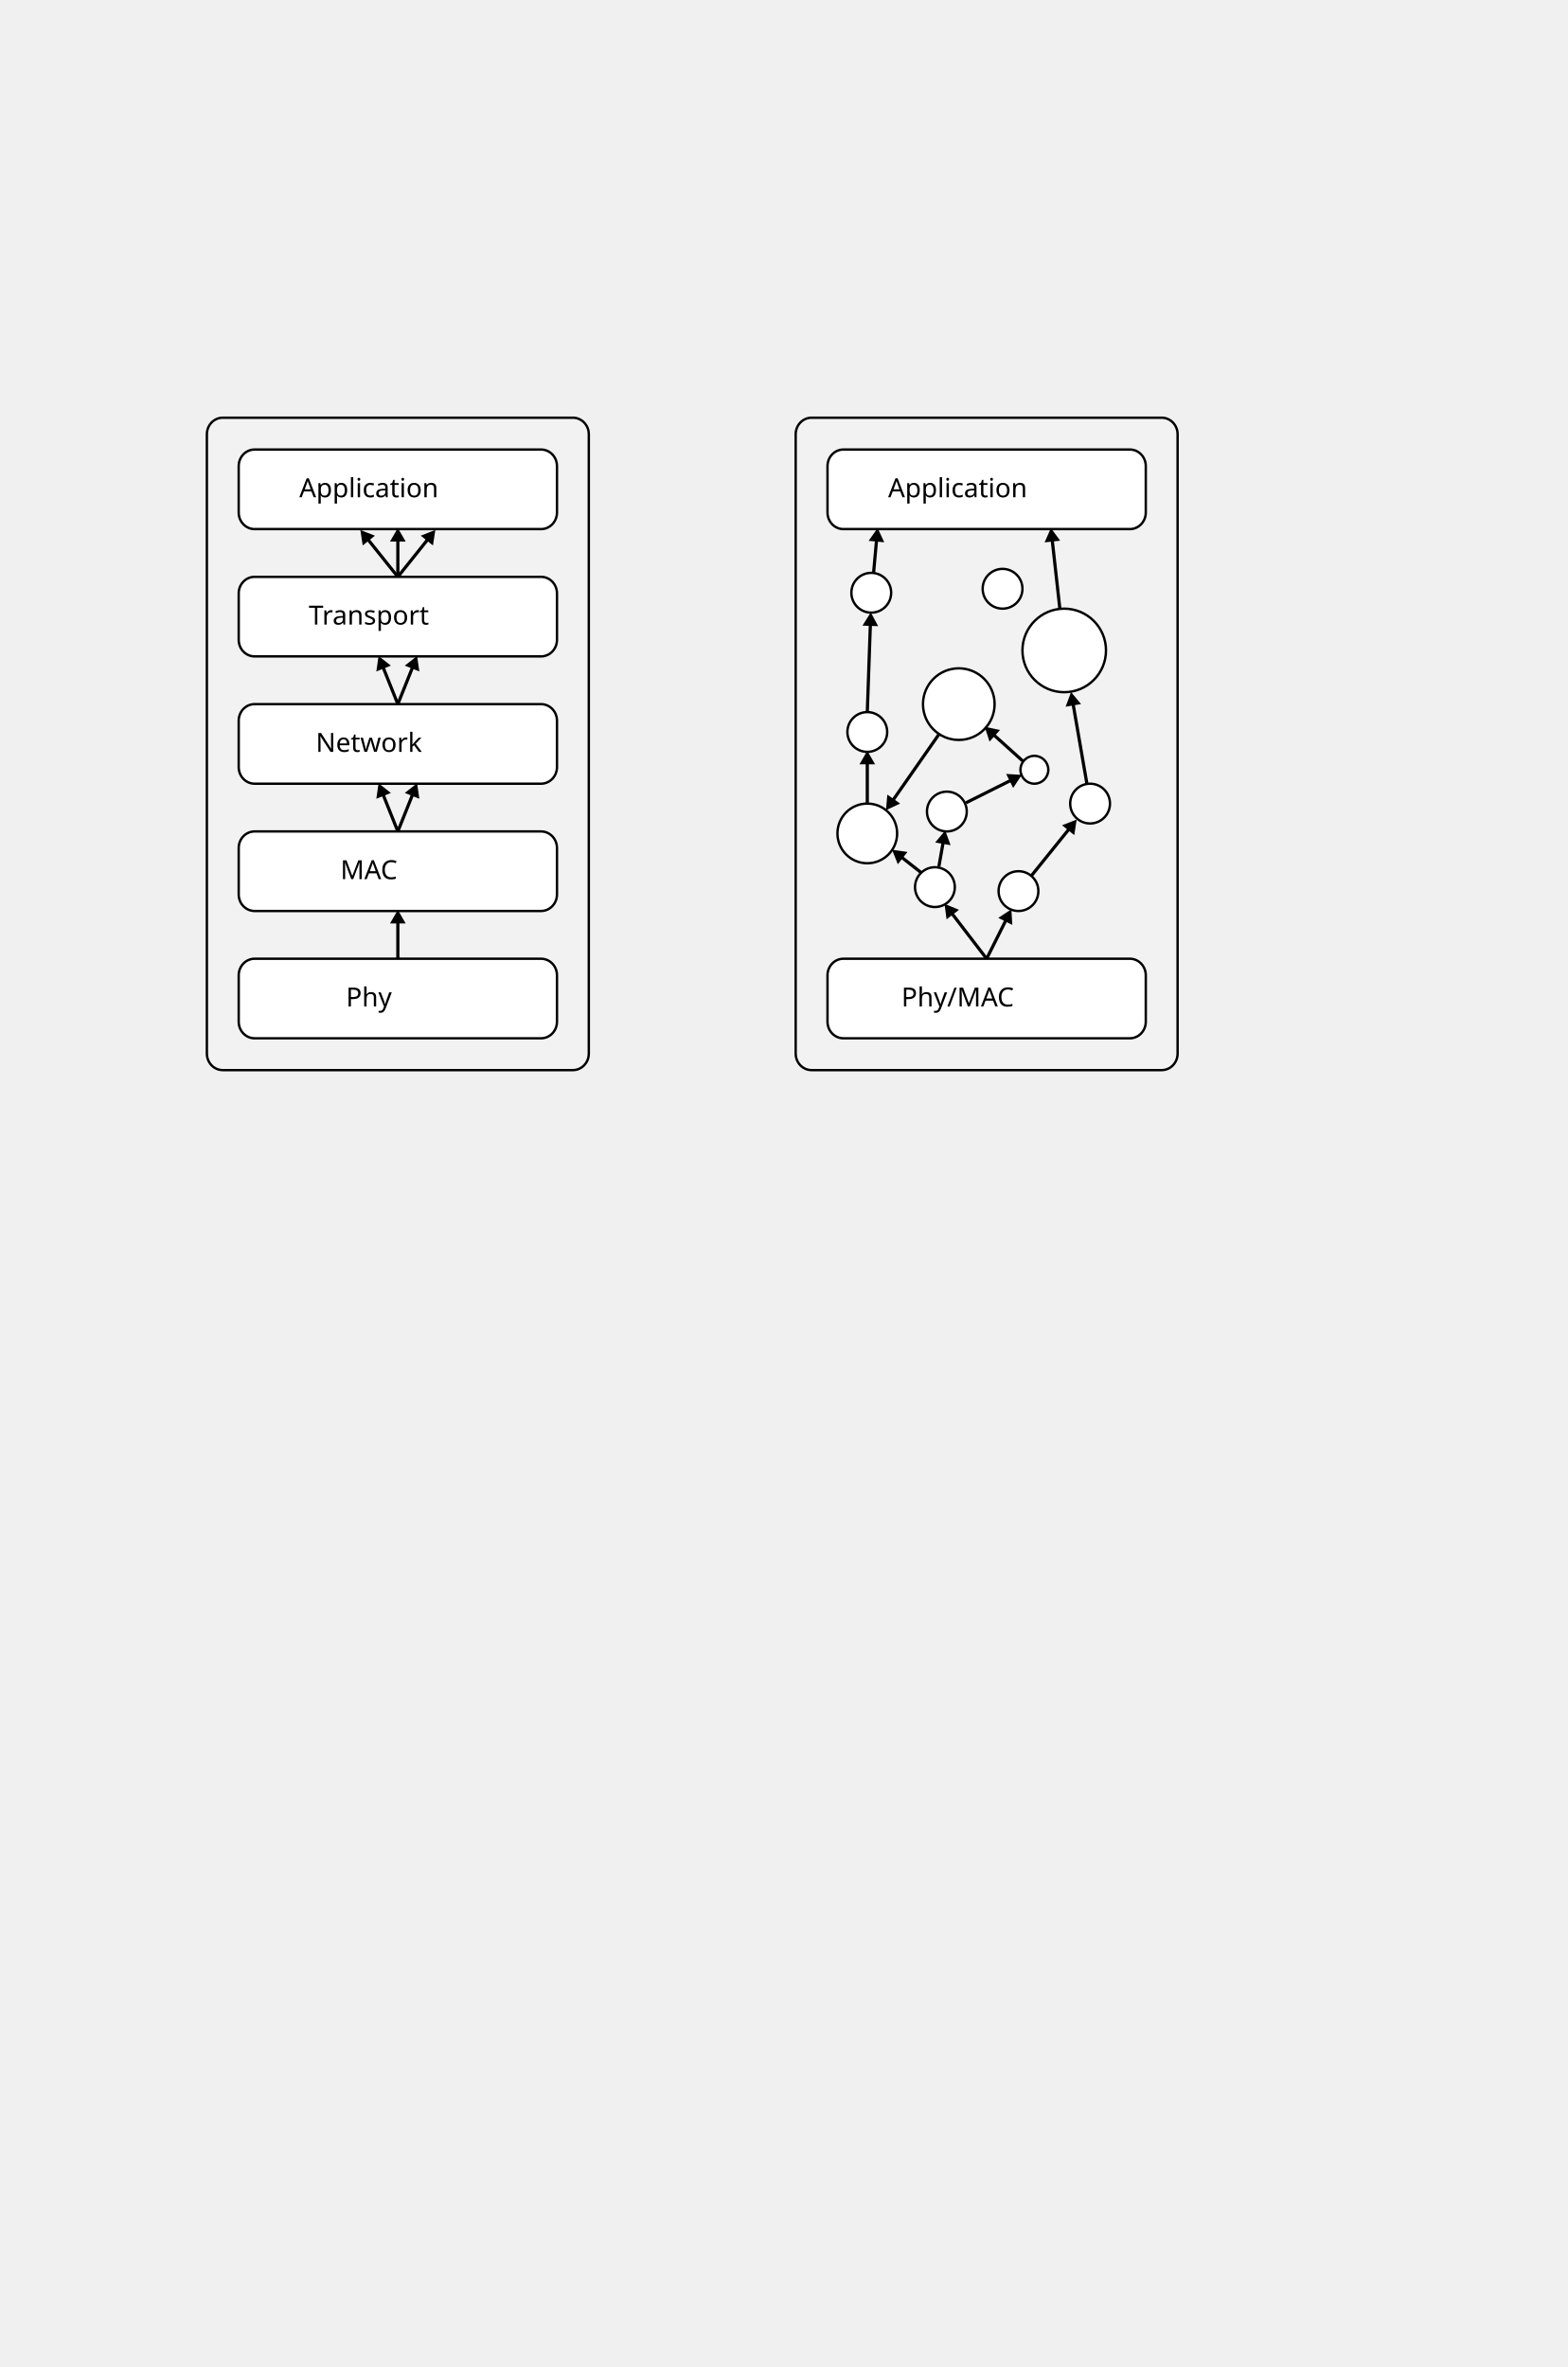
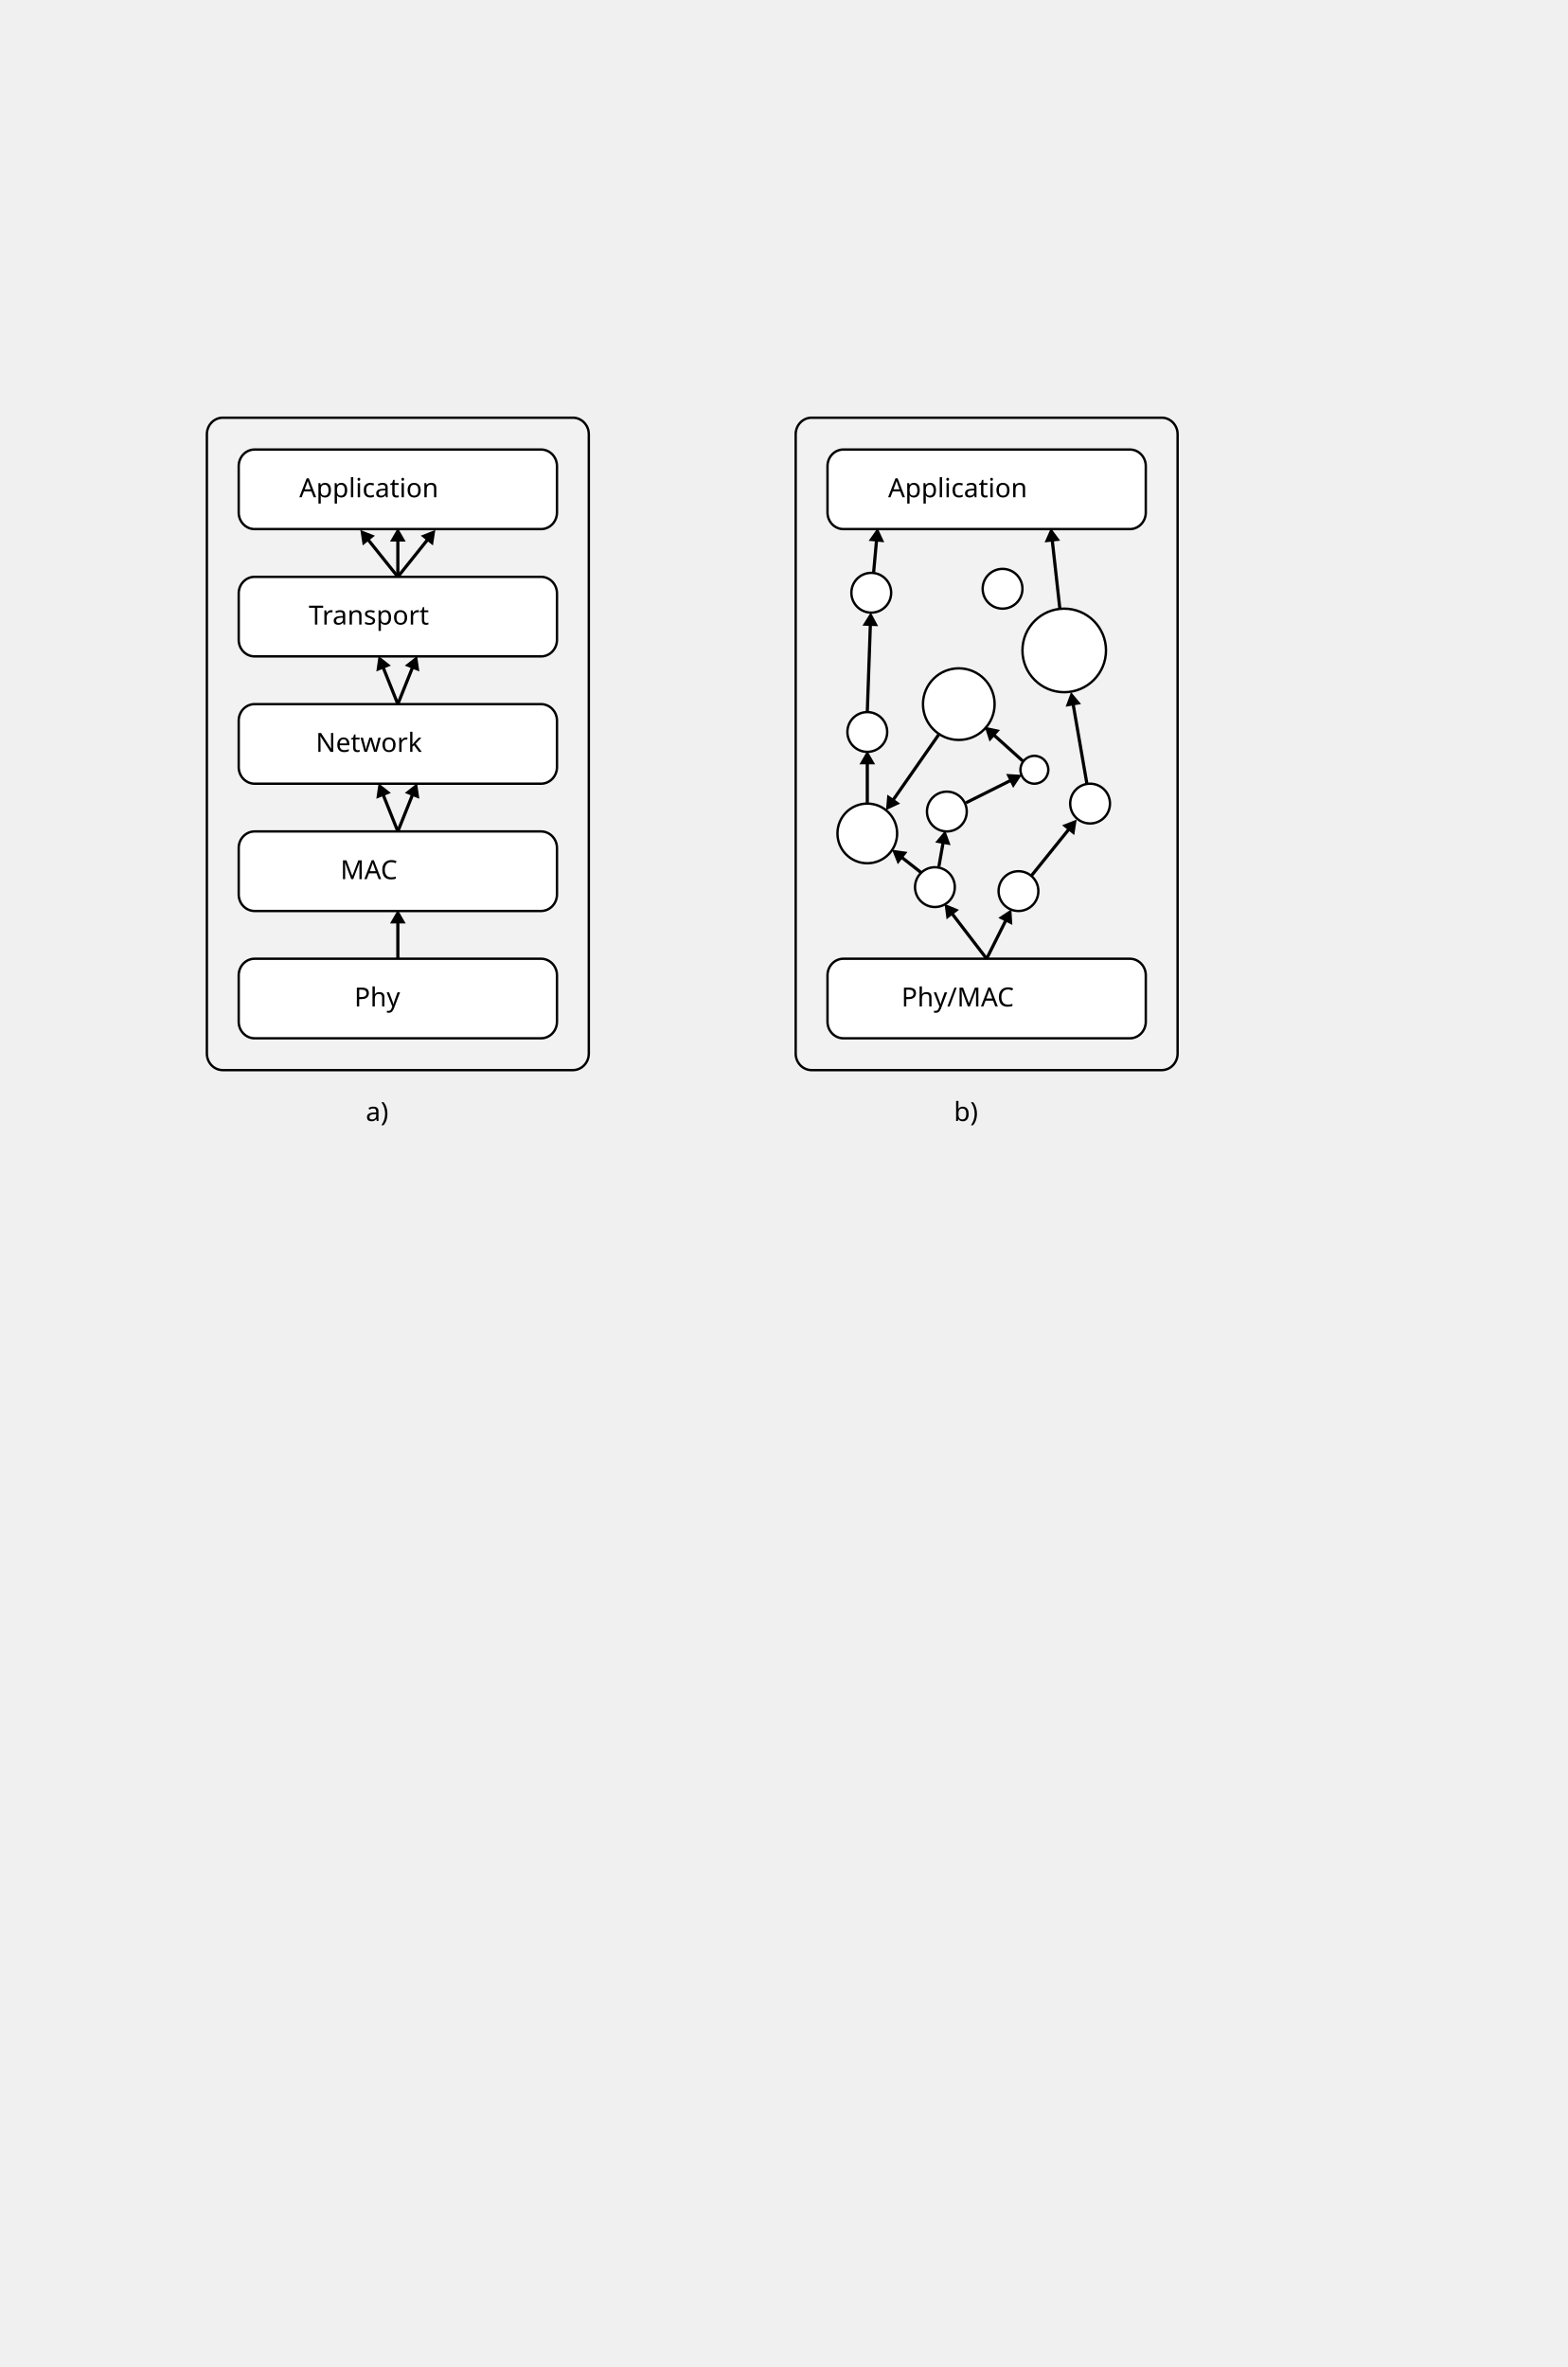
<svg xmlns="http://www.w3.org/2000/svg" xmlns:xlink="http://www.w3.org/1999/xlink" width="492.5" height="743.75" id="svg2" version="1.1">
  <defs id="defs4">
    <marker orient="auto" refY="0.0" refX="0.0" id="TriangleOutM" style="overflow:visible">
      <path id="path5419" d="M 5.77,0.0 L -2.88,5.0 L -2.88,-5.0 L 5.77,0.0 z " style="fill-rule:evenodd;stroke:#000000;stroke-width:1.0pt;marker-start:none" transform="scale(0.4)" />
    </marker>
    <marker orient="auto" refY="0.0" refX="0.0" id="Arrow1Mend" style="overflow:visible;">
      <path id="path5282" d="M 0.0,0.0 L 5.0,-5.0 L -12.5,0.0 L 5.0,5.0 L 0.0,0.0 z " style="fill-rule:evenodd;stroke:#000000;stroke-width:1.0pt;marker-start:none;" transform="scale(0.4) rotate(180) translate(10,0)" />
    </marker>
    <marker orient="auto" refY="0.0" refX="0.0" id="DotL" style="overflow:visible">
      <path id="path4264" d="M -2.5,-1.0 C -2.5,1.76 -4.74,4.0 -7.5,4.0 C -10.26,4.0 -12.5,1.76 -12.5,-1.0 C -12.5,-3.76 -10.26,-6.0 -7.5,-6.0 C -4.74,-6.0 -2.5,-3.76 -2.5,-1.0 z " style="fill-rule:evenodd;stroke:#000000;stroke-width:1.0pt;marker-start:none;marker-end:none" transform="scale(0.8) translate(7.4, 1)" />
    </marker>
    <marker orient="auto" refY="0.0" refX="0.0" id="DotM" style="overflow:visible">
      <path id="path4267" d="M -2.5,-1.0 C -2.5,1.76 -4.74,4.0 -7.5,4.0 C -10.26,4.0 -12.5,1.76 -12.5,-1.0 C -12.5,-3.76 -10.26,-6.0 -7.5,-6.0 C -4.74,-6.0 -2.5,-3.76 -2.5,-1.0 z " style="fill-rule:evenodd;stroke:#000000;stroke-width:1.0pt;marker-start:none;marker-end:none" transform="scale(0.4) translate(7.4, 1)" />
    </marker>
    <marker orient="auto" refY="0.0" refX="0.0" id="DotS" style="overflow:visible">
      <path id="path4270" d="M -2.5,-1.0 C -2.5,1.76 -4.74,4.0 -7.5,4.0 C -10.26,4.0 -12.5,1.76 -12.5,-1.0 C -12.5,-3.76 -10.26,-6.0 -7.5,-6.0 C -4.74,-6.0 -2.5,-3.76 -2.5,-1.0 z " style="fill-rule:evenodd;stroke:#000000;stroke-width:1.0pt;marker-start:none;marker-end:none" transform="scale(0.2) translate(7.4, 1)" />
    </marker>
    <color-profile name="Gray-Tone" xlink:href="/Library/ColorSync/Profiles/Gray Tone.icc" id="color-profile3031" />
    <marker style="overflow:visible" id="TriangleOutL" refX="0" refY="0" orient="auto">
      <path transform="scale(0.8,0.8)" style="fill-rule:evenodd;stroke:#000000;stroke-width:1pt;marker-start:none" d="m 5.77,0 -8.65,5 0,-10 8.65,5 z" id="path3950" />
    </marker>
    <marker style="overflow:visible" id="Arrow2Sstart" refX="0" refY="0" orient="auto">
      <path transform="matrix(0.3,0,0,0.3,-0.69,0)" d="M 8.719,4.034 -2.207,0.016 8.719,-4.002 c -1.745,2.372 -1.735,5.617 -6e-7,8.035 z" style="font-size:12px;fill-rule:evenodd;stroke-width:0.625;stroke-linejoin:round" id="path3837" />
    </marker>
    <marker style="overflow:visible" id="Arrow2Send" refX="0" refY="0" orient="auto">
      <path transform="matrix(-0.3,0,0,-0.3,0.69,0)" d="M 8.719,4.034 -2.207,0.016 8.719,-4.002 c -1.745,2.372 -1.735,5.617 -6e-7,8.035 z" style="font-size:12px;fill-rule:evenodd;stroke-width:0.625;stroke-linejoin:round" id="path3840" />
    </marker>
    <marker style="overflow:visible" id="Arrow1Lend" refX="0" refY="0" orient="auto">
      <path transform="matrix(-0.8,0,0,-0.8,-10,0)" style="fill-rule:evenodd;stroke:#000000;stroke-width:1pt;marker-start:none" d="M 0,0 5,-5 -12.5,0 5,5 0,0 z" id="path3810" />
    </marker>
    <marker style="overflow:visible" id="Arrow2Lend" refX="0" refY="0" orient="auto">
      <path transform="matrix(-1.1,0,0,-1.1,-1.1,0)" d="M 8.719,4.034 -2.207,0.016 8.719,-4.002 c -1.745,2.372 -1.735,5.617 -6e-7,8.035 z" style="font-size:12px;fill-rule:evenodd;stroke-width:0.625;stroke-linejoin:round" id="path3828" />
    </marker>
  </defs>
  <g id="layer1" transform="translate(-115.7174,284.4159)">
    <g id="g6038" transform="translate(1.3291016e-5,-1.1865235e-6)">
      <rect style="fill:#f2f2f2;fill-opacity:1;stroke:#000000;stroke-width:0.75;stroke-linejoin:round;stroke-miterlimit:4;stroke-opacity:1;stroke-dasharray:none" id="rect6040" width="120" height="205" x="180.717" y="-153.166" rx="5" ry="5.2" />
    </g>
    <g id="g5019" style="fill:#ffffff">
      <rect ry="5.2" rx="5" y="-143.166" x="190.717" height="25" width="100" id="rect4193" style="fill:#ffffff;fill-opacity:1;stroke:#000000;stroke-width:0.75;stroke-linejoin:round;stroke-miterlimit:4;stroke-opacity:1;stroke-dasharray:none" />
      <text id="text5011" y="-128.166" x="240.717" style="font-size:10px;font-style:normal;font-variant:normal;font-weight:500;font-stretch:normal;text-align:center;line-height:125%;letter-spacing:0px;word-spacing:0px;text-anchor:middle;fill:#ffffff;fill-opacity:1;stroke:none;font-family:CMU Serif;-inkscape-font-specification:CMU Serif Medium" xml:space="preserve">
        <tspan style="font-size:8.3px;fill:#000000" y="-128.166" x="240.717" id="tspan5013">Application</tspan>
      </text>
    </g>
    <g id="g5064" transform="translate(-1.4834856e-6,37.5)" style="fill:#ffffff">
      <rect style="fill:#ffffff;fill-opacity:1;stroke:#000000;stroke-width:0.75;stroke-linejoin:round;stroke-miterlimit:4;stroke-opacity:1;stroke-dasharray:none" id="rect5066" width="100" height="25" x="75" y="143.75" transform="translate(115.7174,-284.4159)" rx="5" ry="5.2" />
      <text xml:space="preserve" style="font-size:10px;font-style:normal;font-variant:normal;font-weight:500;font-stretch:normal;text-align:center;line-height:125%;letter-spacing:0px;word-spacing:0px;text-anchor:middle;fill:#ffffff;fill-opacity:1;stroke:none;font-family:CMU Serif;-inkscape-font-specification:CMU Serif Medium" x="240.717" y="-125.666" id="text5068">
        <tspan id="tspan5070" x="240.717" y="-125.666" style="font-size:8.3px;fill:#000000">Transport</tspan>
      </text>
    </g>
    <g transform="translate(-1.9351771e-6,77.5)" id="g5936" style="fill:#ffffff">
      <rect ry="5.2" rx="5" transform="translate(115.7174,-284.4159)" y="143.75" x="75" height="25" width="100" id="rect5938" style="fill:#ffffff;fill-opacity:1;stroke:#000000;stroke-width:0.75;stroke-linejoin:round;stroke-miterlimit:4;stroke-opacity:1;stroke-dasharray:none" />
      <text id="text5940" y="-125.666" x="240.717" style="font-size:10px;font-style:normal;font-variant:normal;font-weight:500;font-stretch:normal;text-align:center;line-height:125%;letter-spacing:0px;word-spacing:0px;text-anchor:middle;fill:#ffffff;fill-opacity:1;stroke:none;font-family:CMU Serif;-inkscape-font-specification:CMU Serif Medium" xml:space="preserve">
        <tspan style="font-size:8.3px;fill:#000000" y="-125.666" x="240.717" id="tspan5942">Network</tspan>
      </text>
    </g>
    <g id="g5950" transform="translate(-1.9994384e-6,117.5)" style="fill:#ffffff">
      <rect style="fill:#ffffff;fill-opacity:1;stroke:#000000;stroke-width:0.75;stroke-linejoin:round;stroke-miterlimit:4;stroke-opacity:1;stroke-dasharray:none" id="rect5952" width="100" height="25" x="75" y="143.75" transform="translate(115.7174,-284.4159)" rx="5" ry="5.2" />
      <text xml:space="preserve" style="font-size:10px;font-style:normal;font-variant:normal;font-weight:500;font-stretch:normal;text-align:center;line-height:125%;letter-spacing:0px;word-spacing:0px;text-anchor:middle;fill:#ffffff;fill-opacity:1;stroke:none;font-family:CMU Serif;-inkscape-font-specification:CMU Serif Medium" x="240.717" y="-125.666" id="text5954">
        <tspan id="tspan5956" x="240.717" y="-125.666" style="font-size:8.3px;fill:#000000">MAC</tspan>
      </text>
    </g>
-     <g transform="translate(-1.9333144e-6,157.5)" id="g5962" style="fill:#cccccc">
-       <rect ry="5.2" rx="5" transform="translate(115.7174,-284.4159)" y="143.75" x="75" height="25" width="100" id="rect5964" style="fill:#ffffff;fill-opacity:1;stroke:#000000;stroke-width:0.75;stroke-linejoin:round;stroke-miterlimit:4;stroke-opacity:1;stroke-dasharray:none" />
-       <text id="text5966" y="-125.666" x="240.717" style="font-size:10px;font-style:normal;font-variant:normal;font-weight:500;font-stretch:normal;text-align:center;line-height:125%;letter-spacing:0px;word-spacing:0px;text-anchor:middle;fill:#000000;fill-opacity:1;stroke:none;font-family:CMU Serif;-inkscape-font-specification:CMU Serif Medium" xml:space="preserve">
-         <tspan style="font-size:8.3px;fill:#000000" y="-125.666" x="240.717" id="tspan5968">Phy</tspan>
-       </text>
-     </g>
+     <rect style="fill:#ffffff;fill-opacity:1;stroke:#000000;stroke-width:0.75;stroke-linejoin:round;stroke-miterlimit:4;stroke-opacity:1;stroke-dasharray:none" id="rect5964" width="100" height="25" x="190.717" y="16.834" rx="5" ry="5.2" />
+     <text xml:space="preserve" style="font-size:10px;font-style:normal;font-variant:normal;font-weight:500;font-stretch:normal;text-align:center;line-height:125%;letter-spacing:0px;word-spacing:0px;text-anchor:middle;fill:#000000;fill-opacity:1;stroke:none;font-family:CMU Serif;-inkscape-font-specification:CMU Serif Medium" x="240.717" y="31.834" id="text5966">
+       <tspan id="tspan5968" x="240.717" y="31.834" style="font-size:8.3px;fill:#000000">Phy</tspan>
+     </text>
+     <text id="text3292" y="67.834" x="240.717" style="font-size:10px;font-style:normal;font-variant:normal;font-weight:500;font-stretch:normal;text-align:center;line-height:125%;letter-spacing:0px;word-spacing:0px;text-anchor:middle;fill:#000000;fill-opacity:1;stroke:none;font-family:CMU Serif;-inkscape-font-specification:CMU Serif Medium" xml:space="preserve">
+       <tspan style="font-size:8.3px;fill:#000000" y="67.834" x="240.717" id="tspan3294">a)</tspan>
+     </text>
    <text xml:space="preserve" style="font-size:40px;font-style:normal;font-variant:normal;font-weight:normal;font-stretch:normal;line-height:125%;letter-spacing:0px;word-spacing:0px;fill:#000000;fill-opacity:1;stroke:none;font-family:Courier New;-inkscape-font-specification:Courier New" x="182.008" y="-171.959" id="text5752">
      <tspan id="tspan5754" x="182.008" y="-171.959" />
    </text>
    <text xml:space="preserve" style="font-size:40px;font-style:normal;font-variant:normal;font-weight:500;font-stretch:normal;line-height:125%;letter-spacing:0px;word-spacing:0px;fill:#000000;fill-opacity:1;stroke:none;font-family:CMU Serif;-inkscape-font-specification:CMU Serif Medium" x="426.767" y="-137.677" id="text3162">
      <tspan id="tspan3164" x="426.767" y="-137.677" />
    </text>
    <text xml:space="preserve" style="font-size:40px;font-style:normal;font-variant:normal;font-weight:normal;font-stretch:normal;text-align:end;line-height:125%;letter-spacing:0px;word-spacing:0px;text-anchor:end;fill:#000000;fill-opacity:1;stroke:none;font-family:Courier New;-inkscape-font-specification:Courier New" x="75.717" y="-109.166" id="text3423">
      <tspan id="tspan3425" x="75.717" y="-109.166" style="font-size:8px;font-style:normal;font-variant:normal;font-weight:500;font-stretch:normal;text-align:end;text-anchor:end;font-family:CMU Typewriter Text;-inkscape-font-specification:CMU Typewriter Text Medium" />
    </text>
    <text xml:space="preserve" style="font-size:10px;font-style:normal;font-variant:normal;font-weight:500;font-stretch:normal;line-height:125%;letter-spacing:0px;word-spacing:0px;fill:#000000;fill-opacity:1;stroke:none;font-family:CMU Serif;-inkscape-font-specification:CMU Serif Medium" x="-82.754" y="-163.101" id="text4521">
      <tspan id="tspan4523" x="-82.754" y="-163.101" />
    </text>
    <text xml:space="preserve" style="font-size:10px;font-style:normal;font-variant:normal;font-weight:500;font-stretch:normal;line-height:125%;letter-spacing:0px;word-spacing:0px;fill:#000000;fill-opacity:1;stroke:none;font-family:CMU Serif;-inkscape-font-specification:CMU Serif Medium" x="505.383" y="-187.445" id="text4410">
      <tspan id="tspan4412" x="505.383" y="-187.445" />
    </text>
    <text xml:space="preserve" style="font-size:10px;font-style:normal;font-variant:normal;font-weight:500;font-stretch:normal;line-height:125%;letter-spacing:0px;word-spacing:0px;fill:#000000;fill-opacity:1;stroke:none;font-family:CMU Serif;-inkscape-font-specification:CMU Serif Medium" x="427.467" y="-99.841" id="text4491">
      <tspan id="tspan4493" x="427.467" y="-99.841" />
    </text>
    <flowRoot xml:space="preserve" id="flowRoot6753" style="font-size:10px;font-style:normal;font-variant:normal;font-weight:500;font-stretch:normal;line-height:125%;letter-spacing:0px;word-spacing:0px;fill:#000000;fill-opacity:1;stroke:none;font-family:CMU Serif;-inkscape-font-specification:CMU Serif Medium" transform="translate(138.2174,-246.7159)">
      <flowRegion id="flowRegion6755">
        <rect id="rect6757" width="62.225" height="12.021" x="-36.77" y="279.181" />
      </flowRegion>
      <flowPara id="flowPara6759" />
    </flowRoot>
    <text xml:space="preserve" style="font-size:10px;font-style:normal;font-variant:normal;font-weight:500;font-stretch:normal;line-height:125%;letter-spacing:0px;word-spacing:0px;fill:#000000;fill-opacity:1;stroke:none;font-family:CMU Serif;-inkscape-font-specification:CMU Serif Medium" x="119.739" y="192.566" id="text5015" transform="translate(115.7174,-284.4159)">
      <tspan id="tspan5017" x="119.739" y="192.566" />
    </text>
    <path style="fill:none;stroke:#000000;stroke-width:1px;stroke-linecap:butt;stroke-linejoin:miter;stroke-opacity:1;marker-end:url(#TriangleOutM)" d="m 125,181.25 0,-12.5" id="path5072" transform="translate(115.7174,-284.4159)" />
    <path transform="translate(115.7174,-284.4159)" id="path5932" d="m 125,181.25 10,-12.5" style="fill:none;stroke:#000000;stroke-width:1px;stroke-linecap:butt;stroke-linejoin:miter;stroke-opacity:1;marker-end:url(#TriangleOutM)" />
    <path transform="translate(115.7174,-284.4159)" id="path5934" d="m 125,181.25 -10,-12.5" style="fill:none;stroke:#000000;stroke-width:1px;stroke-linecap:butt;stroke-linejoin:miter;stroke-opacity:1;marker-end:url(#TriangleOutM)" />
    <path style="fill:none;stroke:#000000;stroke-width:1px;stroke-linecap:butt;stroke-linejoin:miter;stroke-opacity:1;marker-end:url(#TriangleOutM)" d="m 240.717,-63.166 5,-12.5" id="path5946" />
    <path style="fill:none;stroke:#000000;stroke-width:1px;stroke-linecap:butt;stroke-linejoin:miter;stroke-opacity:1;marker-end:url(#TriangleOutM)" d="m 240.717,-63.166 -5,-12.5" id="path5948" />
    <path id="path5958" d="m 240.717,-23.166 5,-12.5" style="fill:none;stroke:#000000;stroke-width:1px;stroke-linecap:butt;stroke-linejoin:miter;stroke-opacity:1;marker-end:url(#TriangleOutM)" />
    <path id="path5960" d="m 240.717,-23.166 -5,-12.5" style="fill:none;stroke:#000000;stroke-width:1px;stroke-linecap:butt;stroke-linejoin:miter;stroke-opacity:1;marker-end:url(#TriangleOutM)" />
    <path style="fill:none;stroke:#000000;stroke-width:1px;stroke-linecap:butt;stroke-linejoin:miter;stroke-opacity:1;marker-end:url(#TriangleOutM)" d="m 240.717,16.834 0,-12.5" id="path5970" />
    <g transform="translate(185,-2.3865234e-6)" id="g6046">
      <rect ry="5.2" rx="5" y="-153.166" x="180.717" height="205" width="120" id="rect6048" style="fill:#f2f2f2;fill-opacity:1;stroke:#000000;stroke-width:0.75;stroke-linejoin:round;stroke-miterlimit:4;stroke-opacity:1;stroke-dasharray:none" />
    </g>
    <g style="fill:#ffffff" id="g6050" transform="translate(185,-1.1865234e-6)">
      <rect style="fill:#ffffff;fill-opacity:1;stroke:#000000;stroke-width:0.75;stroke-linejoin:round;stroke-miterlimit:4;stroke-opacity:1;stroke-dasharray:none" id="rect6052" width="100" height="25" x="190.717" y="-143.166" rx="5" ry="5.2" />
      <text xml:space="preserve" style="font-size:10px;font-style:normal;font-variant:normal;font-weight:500;font-stretch:normal;text-align:center;line-height:125%;letter-spacing:0px;word-spacing:0px;text-anchor:middle;fill:#ffffff;fill-opacity:1;stroke:none;font-family:CMU Serif;-inkscape-font-specification:CMU Serif Medium" x="240.717" y="-128.166" id="text6054">
        <tspan id="tspan6056" x="240.717" y="-128.166" style="font-size:8.3px;fill:#000000">Application</tspan>
      </text>
    </g>
    <g style="fill:#cccccc" id="g6082" transform="translate(185,157.5)">
      <rect style="fill:#ffffff;fill-opacity:1;stroke:#000000;stroke-width:0.75;stroke-linejoin:round;stroke-miterlimit:4;stroke-opacity:1;stroke-dasharray:none" id="rect6084" width="100" height="25" x="75" y="143.75" transform="translate(115.7174,-284.4159)" rx="5" ry="5.2" />
      <text xml:space="preserve" style="font-size:10px;font-style:normal;font-variant:normal;font-weight:500;font-stretch:normal;text-align:center;line-height:125%;letter-spacing:0px;word-spacing:0px;text-anchor:middle;fill:#000000;fill-opacity:1;stroke:none;font-family:CMU Serif;-inkscape-font-specification:CMU Serif Medium" x="240.717" y="-125.666" id="text6086">
        <tspan id="tspan6088" x="240.717" y="-125.666" style="font-size:8.3px;fill:#000000">Phy/MAC</tspan>
      </text>
    </g>
    <path id="path6104" d="m 425.717,16.834 6.5,-13" style="fill:none;stroke:#000000;stroke-width:1px;stroke-linecap:butt;stroke-linejoin:miter;stroke-opacity:1;marker-end:url(#TriangleOutM)" />
    <path style="fill:none;stroke:#000000;stroke-width:1px;stroke-linecap:butt;stroke-linejoin:miter;stroke-opacity:1;marker-end:url(#TriangleOutM)" d="m 439.717,-9.166 12.5,-15.5" id="path6136" />
-     <path style="fill:#ffffff;fill-opacity:1;stroke:#000000;stroke-width:0.75;stroke-linecap:butt;stroke-linejoin:round;stroke-miterlimit:4;stroke-opacity:1;stroke-dasharray:none" id="path6114" d="m 337.5,250 a 6.25,6.25 0 1 1 -12.5,0 6.25,6.25 0 1 1 12.5,0 z" transform="translate(104.4674,-254.4159)" />
-     <path transform="translate(78.21739,-255.6659)" d="m 337.5,250 a 6.25,6.25 0 1 1 -12.5,0 6.25,6.25 0 1 1 12.5,0 z" id="path6116" style="fill:#ffffff;fill-opacity:1;stroke:#000000;stroke-width:0.75;stroke-linecap:butt;stroke-linejoin:round;stroke-miterlimit:4;stroke-opacity:1;stroke-dasharray:none" />
-     <path style="fill:#ffffff;fill-opacity:1;stroke:#000000;stroke-width:0.75;stroke-linecap:butt;stroke-linejoin:round;stroke-miterlimit:4;stroke-opacity:1;stroke-dasharray:none" id="path6118" d="m 337.5,250 a 6.25,6.25 0 1 1 -12.5,0 6.25,6.25 0 1 1 12.5,0 z" transform="translate(81.96739,-279.4159)" />
-     <path transform="translate(126.9674,-281.9159)" d="m 337.5,250 a 6.25,6.25 0 1 1 -12.5,0 6.25,6.25 0 1 1 12.5,0 z" id="path6120" style="fill:#ffffff;fill-opacity:1;stroke:#000000;stroke-width:0.75;stroke-linecap:butt;stroke-linejoin:round;stroke-miterlimit:4;stroke-opacity:1;stroke-dasharray:none" />
-     <path style="fill:#ffffff;fill-opacity:1;stroke:#000000;stroke-width:1.071;stroke-linecap:butt;stroke-linejoin:round;stroke-miterlimit:4;stroke-opacity:1;stroke-dasharray:none" id="path6122" d="m 337.5,250 a 6.25,6.25 0 1 1 -12.5,0 6.25,6.25 0 1 1 12.5,0 z" transform="matrix(0.7,0,0,0.7,208.8424,-217.5409)" />
-     <path transform="matrix(1.8,0,0,1.8,-179.2826,-513.1659)" d="m 337.5,250 a 6.25,6.25 0 1 1 -12.5,0 6.25,6.25 0 1 1 12.5,0 z" id="path6124" style="fill:#ffffff;fill-opacity:1;stroke:#000000;stroke-width:0.417;stroke-linecap:butt;stroke-linejoin:round;stroke-miterlimit:4;stroke-opacity:1;stroke-dasharray:none" />
-     <path style="fill:#ffffff;fill-opacity:1;stroke:#000000;stroke-width:0.357;stroke-linecap:butt;stroke-linejoin:round;stroke-miterlimit:4;stroke-opacity:1;stroke-dasharray:none" id="path6126" d="m 337.5,250 a 6.25,6.25 0 1 1 -12.5,0 6.25,6.25 0 1 1 12.5,0 z" transform="matrix(2.1,0,0,2.1,-245.5326,-605.0409)" />
-     <path transform="translate(99.46739,-349.4159)" d="m 337.5,250 a 6.25,6.25 0 1 1 -12.5,0 6.25,6.25 0 1 1 12.5,0 z" id="path6128" style="fill:#ffffff;fill-opacity:1;stroke:#000000;stroke-width:0.75;stroke-linecap:butt;stroke-linejoin:round;stroke-miterlimit:4;stroke-opacity:1;stroke-dasharray:none" />
-     <path style="fill:#ffffff;fill-opacity:1;stroke:#000000;stroke-width:0.75;stroke-linecap:butt;stroke-linejoin:round;stroke-miterlimit:4;stroke-opacity:1;stroke-dasharray:none" id="path6130" d="m 337.5,250 a 6.25,6.25 0 1 1 -12.5,0 6.25,6.25 0 1 1 12.5,0 z" transform="translate(58.21739,-348.1659)" />
-     <path transform="translate(56.96739,-304.4159)" d="m 337.5,250 a 6.25,6.25 0 1 1 -12.5,0 6.25,6.25 0 1 1 12.5,0 z" id="path6132" style="fill:#ffffff;fill-opacity:1;stroke:#000000;stroke-width:0.75;stroke-linecap:butt;stroke-linejoin:round;stroke-miterlimit:4;stroke-opacity:1;stroke-dasharray:none" />
-     <path style="fill:#ffffff;fill-opacity:1;stroke:#000000;stroke-width:0.5;stroke-linecap:butt;stroke-linejoin:round;stroke-miterlimit:4;stroke-opacity:1;stroke-dasharray:none" id="path6134" d="m 337.5,250 a 6.25,6.25 0 1 1 -12.5,0 6.25,6.25 0 1 1 12.5,0 z" transform="matrix(1.5,0,0,1.5,-108.6576,-397.5409)" />
+     <path style="fill:#ffffff;fill-opacity:1;stroke:#000000;stroke-width:0.75;stroke-linecap:butt;stroke-linejoin:round;stroke-miterlimit:4;stroke-opacity:1;stroke-dasharray:none" id="path6114" d="m 337.5,250 c 0,3.452 -2.798,6.25 -6.25,6.25 -3.452,0 -6.25,-2.798 -6.25,-6.25 0,-3.452 2.798,-6.25 6.25,-6.25 3.452,0 6.25,2.798 6.25,6.25 z" transform="translate(104.4674,-254.4159)" />
+     <path transform="translate(78.21739,-255.6659)" d="m 337.5,250 c 0,3.452 -2.798,6.25 -6.25,6.25 -3.452,0 -6.25,-2.798 -6.25,-6.25 0,-3.452 2.798,-6.25 6.25,-6.25 3.452,0 6.25,2.798 6.25,6.25 z" id="path6116" style="fill:#ffffff;fill-opacity:1;stroke:#000000;stroke-width:0.75;stroke-linecap:butt;stroke-linejoin:round;stroke-miterlimit:4;stroke-opacity:1;stroke-dasharray:none" />
+     <path style="fill:#ffffff;fill-opacity:1;stroke:#000000;stroke-width:0.75;stroke-linecap:butt;stroke-linejoin:round;stroke-miterlimit:4;stroke-opacity:1;stroke-dasharray:none" id="path6118" d="m 337.5,250 c 0,3.452 -2.798,6.25 -6.25,6.25 -3.452,0 -6.25,-2.798 -6.25,-6.25 0,-3.452 2.798,-6.25 6.25,-6.25 3.452,0 6.25,2.798 6.25,6.25 z" transform="translate(81.96739,-279.4159)" />
+     <path transform="translate(126.9674,-281.9159)" d="m 337.5,250 c 0,3.452 -2.798,6.25 -6.25,6.25 -3.452,0 -6.25,-2.798 -6.25,-6.25 0,-3.452 2.798,-6.25 6.25,-6.25 3.452,0 6.25,2.798 6.25,6.25 z" id="path6120" style="fill:#ffffff;fill-opacity:1;stroke:#000000;stroke-width:0.75;stroke-linecap:butt;stroke-linejoin:round;stroke-miterlimit:4;stroke-opacity:1;stroke-dasharray:none" />
+     <path style="fill:#ffffff;fill-opacity:1;stroke:#000000;stroke-width:1.071;stroke-linecap:butt;stroke-linejoin:round;stroke-miterlimit:4;stroke-opacity:1;stroke-dasharray:none" id="path6122" d="m 337.5,250 c 0,3.452 -2.798,6.25 -6.25,6.25 -3.452,0 -6.25,-2.798 -6.25,-6.25 0,-3.452 2.798,-6.25 6.25,-6.25 3.452,0 6.25,2.798 6.25,6.25 z" transform="matrix(0.7,0,0,0.7,208.8424,-217.5409)" />
+     <path transform="matrix(1.8,0,0,1.8,-179.2826,-513.1659)" d="m 337.5,250 c 0,3.452 -2.798,6.25 -6.25,6.25 -3.452,0 -6.25,-2.798 -6.25,-6.25 0,-3.452 2.798,-6.25 6.25,-6.25 3.452,0 6.25,2.798 6.25,6.25 z" id="path6124" style="fill:#ffffff;fill-opacity:1;stroke:#000000;stroke-width:0.417;stroke-linecap:butt;stroke-linejoin:round;stroke-miterlimit:4;stroke-opacity:1;stroke-dasharray:none" />
+     <path style="fill:#ffffff;fill-opacity:1;stroke:#000000;stroke-width:0.357;stroke-linecap:butt;stroke-linejoin:round;stroke-miterlimit:4;stroke-opacity:1;stroke-dasharray:none" id="path6126" d="m 337.5,250 c 0,3.452 -2.798,6.25 -6.25,6.25 -3.452,0 -6.25,-2.798 -6.25,-6.25 0,-3.452 2.798,-6.25 6.25,-6.25 3.452,0 6.25,2.798 6.25,6.25 z" transform="matrix(2.1,0,0,2.1,-245.5326,-605.0409)" />
+     <path transform="translate(99.46739,-349.4159)" d="m 337.5,250 c 0,3.452 -2.798,6.25 -6.25,6.25 -3.452,0 -6.25,-2.798 -6.25,-6.25 0,-3.452 2.798,-6.25 6.25,-6.25 3.452,0 6.25,2.798 6.25,6.25 z" id="path6128" style="fill:#ffffff;fill-opacity:1;stroke:#000000;stroke-width:0.75;stroke-linecap:butt;stroke-linejoin:round;stroke-miterlimit:4;stroke-opacity:1;stroke-dasharray:none" />
+     <path style="fill:#ffffff;fill-opacity:1;stroke:#000000;stroke-width:0.75;stroke-linecap:butt;stroke-linejoin:round;stroke-miterlimit:4;stroke-opacity:1;stroke-dasharray:none" id="path6130" d="m 337.5,250 c 0,3.452 -2.798,6.25 -6.25,6.25 -3.452,0 -6.25,-2.798 -6.25,-6.25 0,-3.452 2.798,-6.25 6.25,-6.25 3.452,0 6.25,2.798 6.25,6.25 z" transform="translate(58.21739,-348.1659)" />
+     <path transform="translate(56.96739,-304.4159)" d="m 337.5,250 c 0,3.452 -2.798,6.25 -6.25,6.25 -3.452,0 -6.25,-2.798 -6.25,-6.25 0,-3.452 2.798,-6.25 6.25,-6.25 3.452,0 6.25,2.798 6.25,6.25 z" id="path6132" style="fill:#ffffff;fill-opacity:1;stroke:#000000;stroke-width:0.75;stroke-linecap:butt;stroke-linejoin:round;stroke-miterlimit:4;stroke-opacity:1;stroke-dasharray:none" />
+     <path style="fill:#ffffff;fill-opacity:1;stroke:#000000;stroke-width:0.5;stroke-linecap:butt;stroke-linejoin:round;stroke-miterlimit:4;stroke-opacity:1;stroke-dasharray:none" id="path6134" d="m 337.5,250 c 0,3.452 -2.798,6.25 -6.25,6.25 -3.452,0 -6.25,-2.798 -6.25,-6.25 0,-3.452 2.798,-6.25 6.25,-6.25 3.452,0 6.25,2.798 6.25,6.25 z" transform="matrix(1.5,0,0,1.5,-108.6576,-397.5409)" />
    <path style="fill:none;stroke:#000000;stroke-width:1px;stroke-linecap:butt;stroke-linejoin:miter;stroke-opacity:1;marker-end:url(#TriangleOutM)" d="m 425.717,16.834 -11.5,-15" id="path6140" />
    <path id="path6142" d="m 410.717,-12.166 1.5,-8.5" style="fill:none;stroke:#000000;stroke-width:1px;stroke-linecap:butt;stroke-linejoin:miter;stroke-opacity:1;marker-end:url(#TriangleOutM)" />
    <path style="fill:none;stroke:#000000;stroke-width:1px;stroke-linecap:butt;stroke-linejoin:miter;stroke-opacity:1;marker-end:url(#TriangleOutM)" d="m 405.217,-10.166 -7,-5.5" id="path6144" />
    <path id="path6146" d="m 388.217,-32.166 0,-13.5" style="fill:none;stroke:#000000;stroke-width:1px;stroke-linecap:butt;stroke-linejoin:miter;stroke-opacity:1;marker-end:url(#TriangleOutM)" />
    <path id="path6148" d="m 457.217,-38.166 -4.5,-26" style="fill:none;stroke:#000000;stroke-width:1px;stroke-linecap:butt;stroke-linejoin:miter;stroke-opacity:1;marker-end:url(#TriangleOutM)" />
    <path style="fill:none;stroke:#000000;stroke-width:1px;stroke-linecap:butt;stroke-linejoin:miter;stroke-opacity:1;marker-end:url(#TriangleOutM)" d="m 410.717,-53.666 -15,21.5" id="path6152" />
    <path style="fill:none;stroke:#000000;stroke-width:1px;stroke-linecap:butt;stroke-linejoin:miter;stroke-opacity:1;marker-end:url(#TriangleOutM)" d="m 388.217,-60.666 1,-28.5" id="path6154" />
    <path id="path6156" d="m 419.217,-32.166 15,-7.5" style="fill:none;stroke:#000000;stroke-width:1px;stroke-linecap:butt;stroke-linejoin:miter;stroke-opacity:1;marker-end:url(#TriangleOutM)" />
    <path style="fill:none;stroke:#000000;stroke-width:1px;stroke-linecap:butt;stroke-linejoin:miter;stroke-opacity:1;marker-end:url(#TriangleOutM)" d="m 437.217,-45.166 -10,-9" id="path6158" />
    <path id="path6160" d="m 390.217,-104.666 1,-11" style="fill:none;stroke:#000000;stroke-width:1px;stroke-linecap:butt;stroke-linejoin:miter;stroke-opacity:1;marker-end:url(#TriangleOutM)" />
    <path style="fill:none;stroke:#000000;stroke-width:1px;stroke-linecap:butt;stroke-linejoin:miter;stroke-opacity:1;marker-end:url(#TriangleOutM)" d="m 448.717,-93.166 -2.5,-22.5" id="path6162" />
+     <text xml:space="preserve" style="font-size:10px;font-style:normal;font-variant:normal;font-weight:500;font-stretch:normal;text-align:center;line-height:125%;letter-spacing:0px;word-spacing:0px;text-anchor:middle;fill:#000000;fill-opacity:1;stroke:none;font-family:CMU Serif;-inkscape-font-specification:CMU Serif Medium" x="425.717" y="67.834" id="text7396">
+       <tspan id="tspan7398" x="425.717" y="67.834" style="font-size:8.3px;fill:#000000">b)</tspan>
+     </text>
  </g>
</svg>
